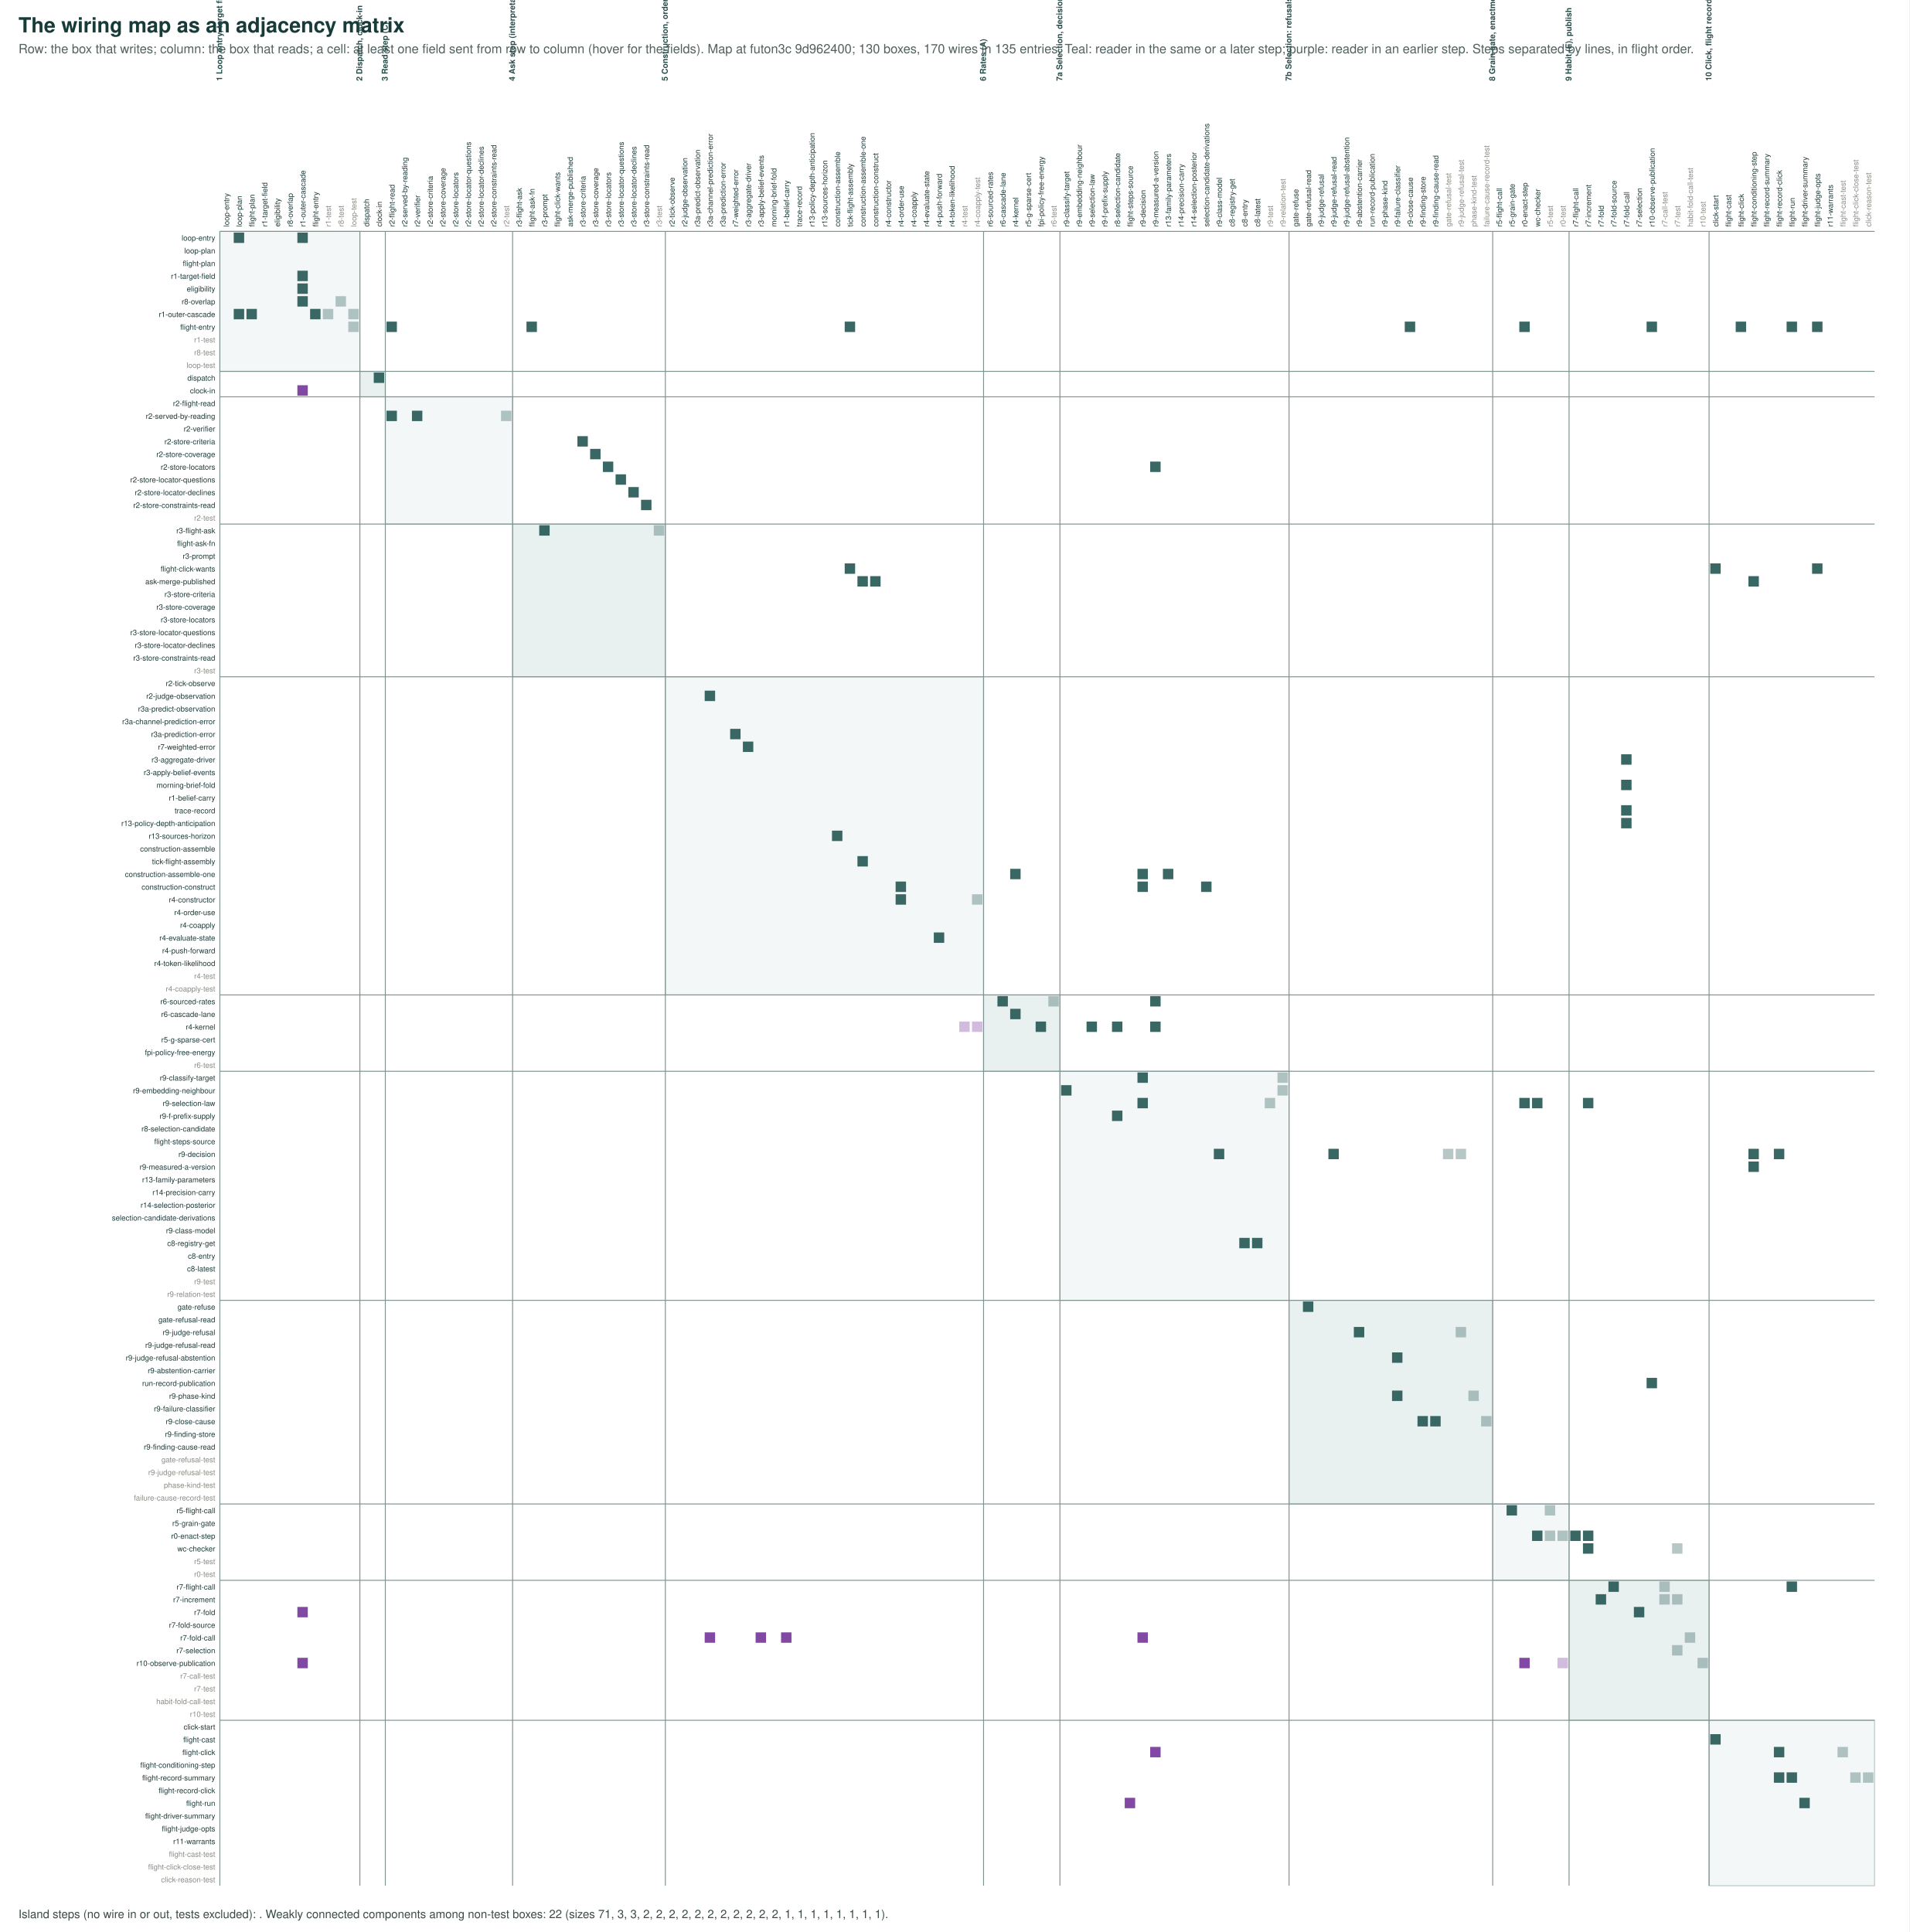
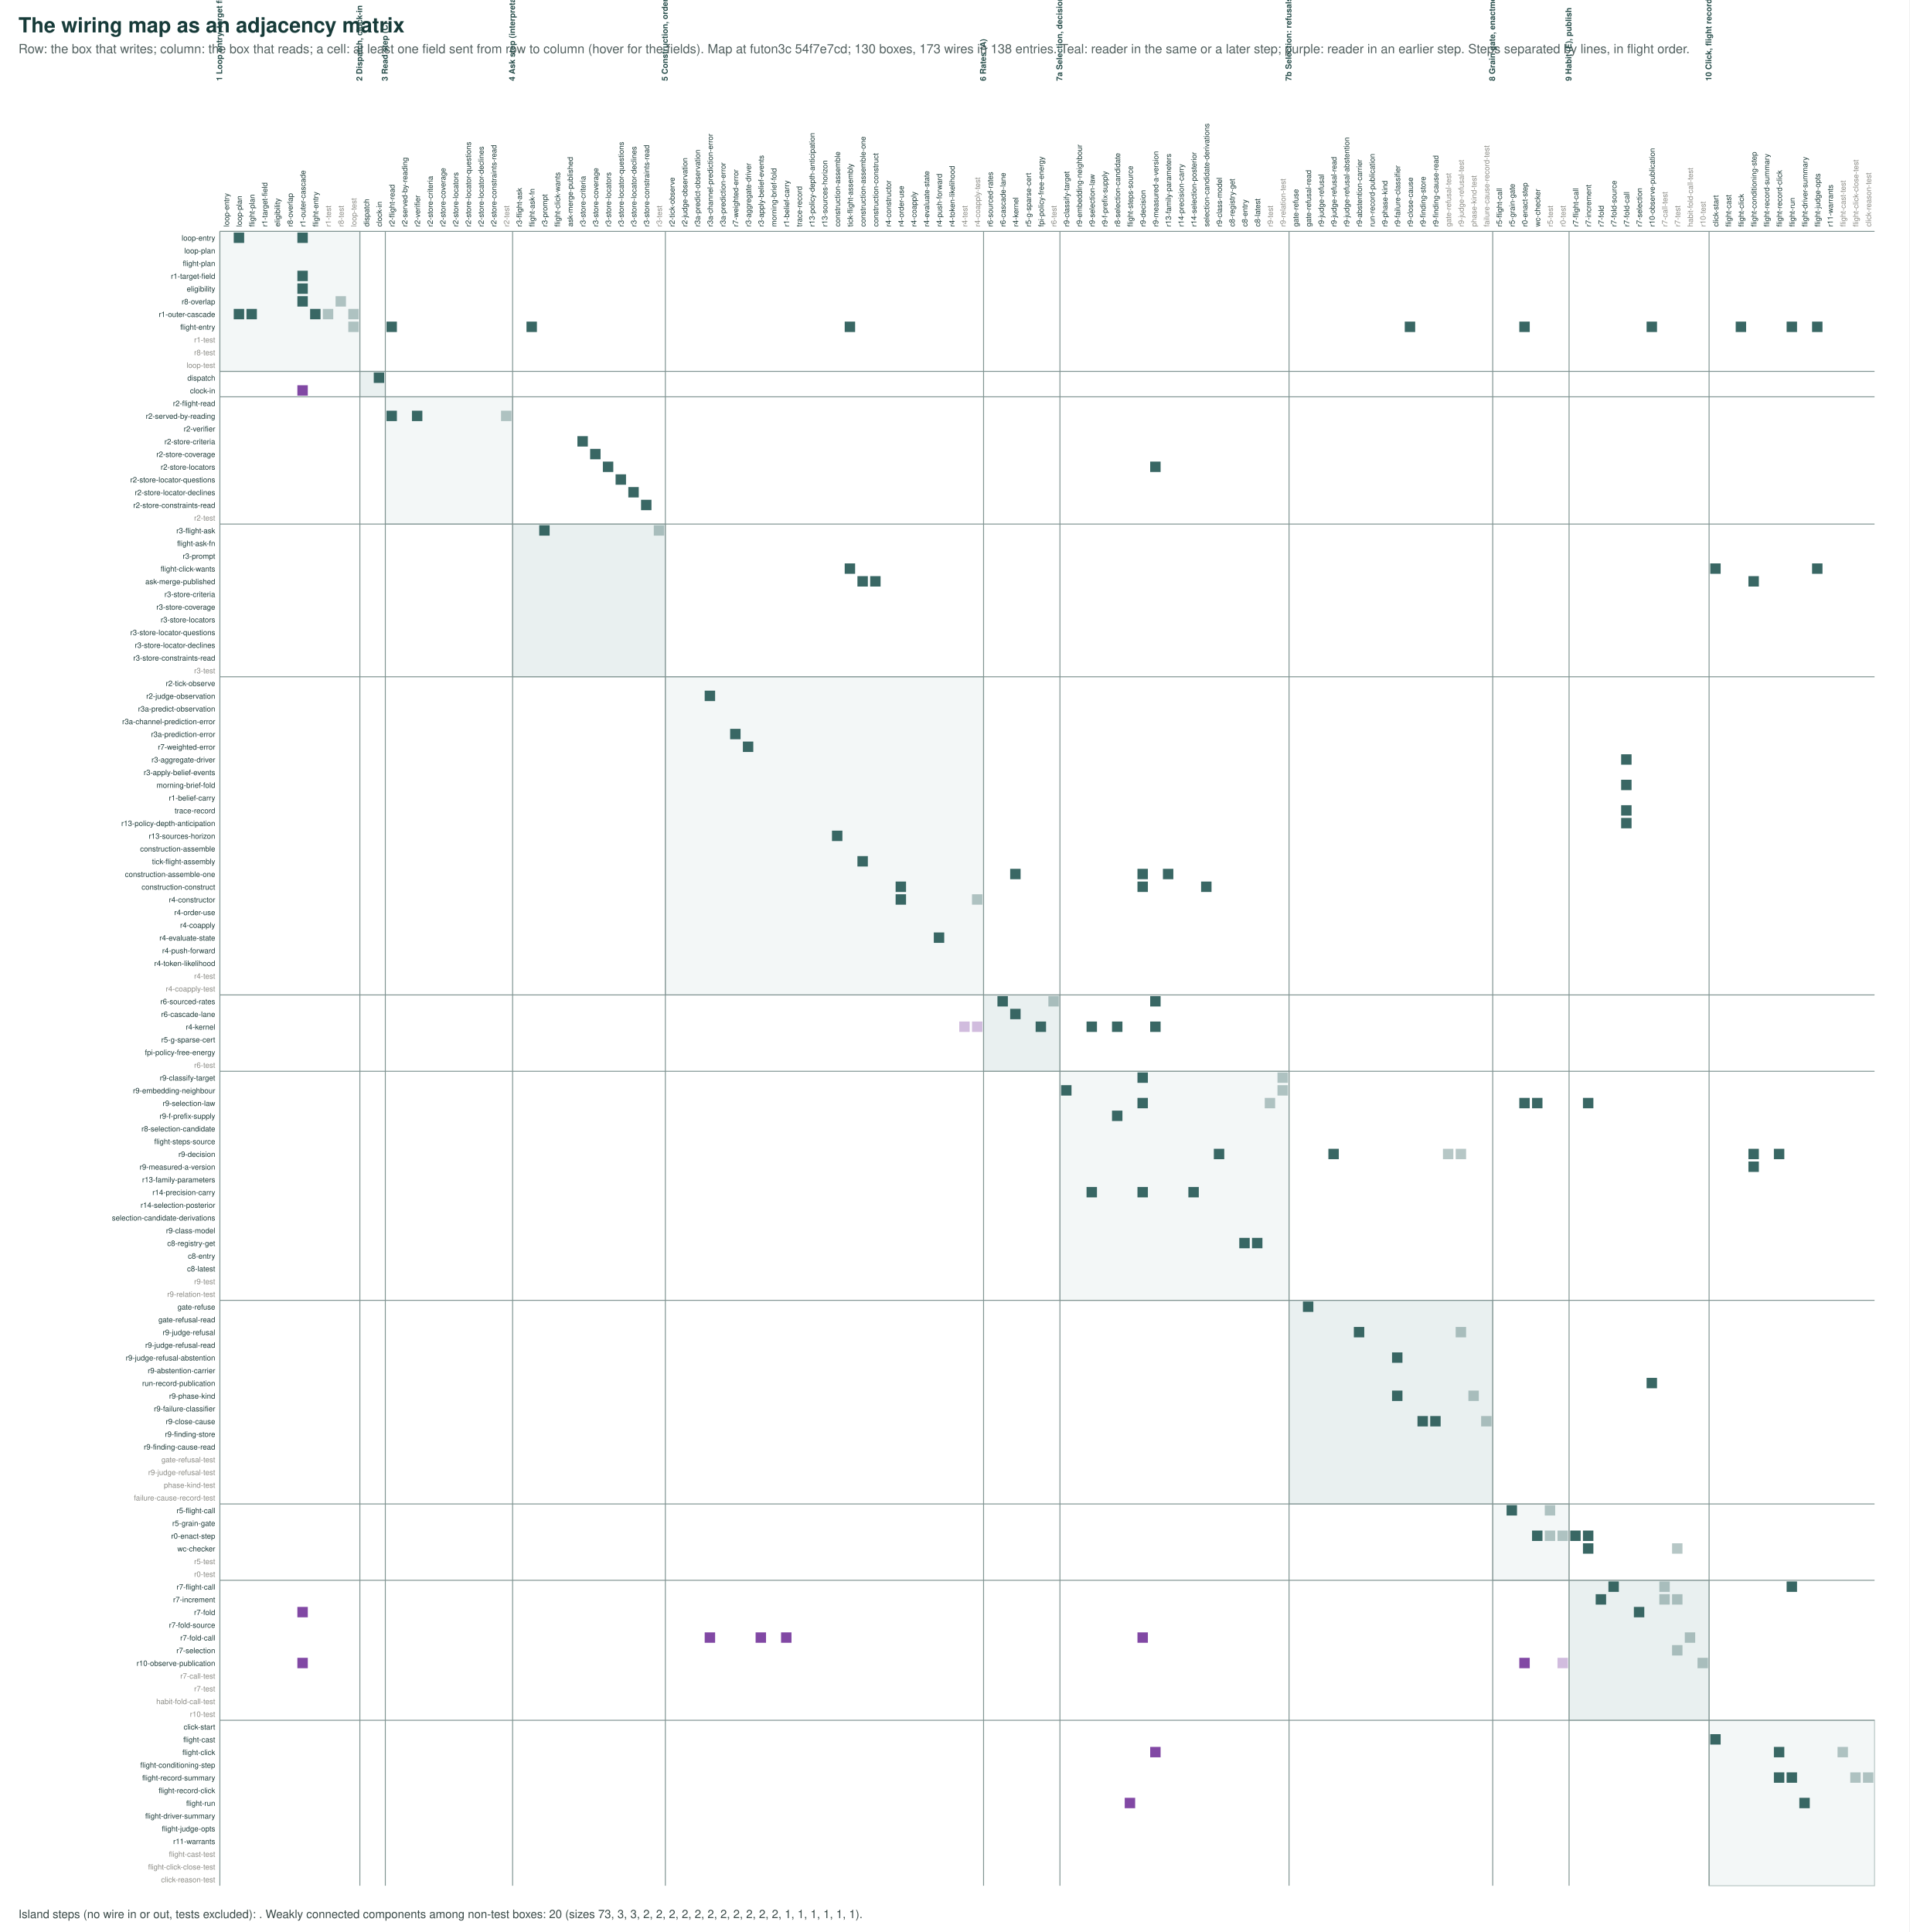
<svg xmlns="http://www.w3.org/2000/svg" width="1650" height="1670" viewBox="0 0 1650 1670" font-family="ui-sans-serif, system-ui, Helvetica, Arial, sans-serif">
  <rect width="1650" height="1670" fill="white" />
  <text x="16" y="28" font-size="18" font-weight="700" fill="#173b39">The wiring map as an adjacency matrix</text>
-   <text x="16" y="46" font-size="11" fill="#52605f">Row: the box that writes; column: the box that reads; a cell: at least one field sent from row to column (hover for the fields). Map at futon3c 9d962400; 130 boxes, 170 wires in 135 entries. Teal: reader in the same or a later step; purple: reader in an earlier step. Steps separated by lines, in flight order.</text>
+   <text x="16" y="46" font-size="11" fill="#52605f">Row: the box that writes; column: the box that reads; a cell: at least one field sent from row to column (hover for the fields). Map at futon3c 54f7e7cd; 130 boxes, 173 wires in 138 entries. Teal: reader in the same or a later step; purple: reader in an earlier step. Steps separated by lines, in flight order.</text>
  <text x="186" y="208" font-size="6.5" text-anchor="end" fill="#1d3a38">loop-entry</text>
  <text x="198" y="196" font-size="6.5" fill="#1d3a38" transform="rotate(-90 198 196)">loop-entry</text>
  <text x="186" y="219" font-size="6.5" text-anchor="end" fill="#1d3a38">loop-plan</text>
  <text x="209" y="196" font-size="6.5" fill="#1d3a38" transform="rotate(-90 209 196)">loop-plan</text>
  <text x="186" y="230" font-size="6.5" text-anchor="end" fill="#1d3a38">flight-plan</text>
  <text x="220" y="196" font-size="6.5" fill="#1d3a38" transform="rotate(-90 220 196)">flight-plan</text>
  <text x="186" y="241" font-size="6.5" text-anchor="end" fill="#1d3a38">r1-target-field</text>
  <text x="231" y="196" font-size="6.5" fill="#1d3a38" transform="rotate(-90 231 196)">r1-target-field</text>
  <text x="186" y="252" font-size="6.5" text-anchor="end" fill="#1d3a38">eligibility</text>
  <text x="242" y="196" font-size="6.5" fill="#1d3a38" transform="rotate(-90 242 196)">eligibility</text>
  <text x="186" y="263" font-size="6.5" text-anchor="end" fill="#1d3a38">r8-overlap</text>
  <text x="253" y="196" font-size="6.5" fill="#1d3a38" transform="rotate(-90 253 196)">r8-overlap</text>
  <text x="186" y="274" font-size="6.5" text-anchor="end" fill="#1d3a38">r1-outer-cascade</text>
  <text x="264" y="196" font-size="6.5" fill="#1d3a38" transform="rotate(-90 264 196)">r1-outer-cascade</text>
  <text x="186" y="285" font-size="6.5" text-anchor="end" fill="#1d3a38">flight-entry</text>
  <text x="275" y="196" font-size="6.5" fill="#1d3a38" transform="rotate(-90 275 196)">flight-entry</text>
  <text x="186" y="296" font-size="6.5" text-anchor="end" fill="#8a8a84">r1-test</text>
  <text x="286" y="196" font-size="6.5" fill="#8a8a84" transform="rotate(-90 286 196)">r1-test</text>
  <text x="186" y="307" font-size="6.5" text-anchor="end" fill="#8a8a84">r8-test</text>
  <text x="297" y="196" font-size="6.5" fill="#8a8a84" transform="rotate(-90 297 196)">r8-test</text>
  <text x="186" y="318" font-size="6.5" text-anchor="end" fill="#8a8a84">loop-test</text>
  <text x="308" y="196" font-size="6.5" fill="#8a8a84" transform="rotate(-90 308 196)">loop-test</text>
  <text x="186" y="329" font-size="6.5" text-anchor="end" fill="#1d3a38">dispatch</text>
  <text x="319" y="196" font-size="6.5" fill="#1d3a38" transform="rotate(-90 319 196)">dispatch</text>
  <text x="186" y="340" font-size="6.5" text-anchor="end" fill="#1d3a38">clock-in</text>
  <text x="330" y="196" font-size="6.5" fill="#1d3a38" transform="rotate(-90 330 196)">clock-in</text>
  <text x="186" y="351" font-size="6.5" text-anchor="end" fill="#1d3a38">r2-flight-read</text>
  <text x="341" y="196" font-size="6.5" fill="#1d3a38" transform="rotate(-90 341 196)">r2-flight-read</text>
  <text x="186" y="362" font-size="6.5" text-anchor="end" fill="#1d3a38">r2-served-by-reading</text>
  <text x="352" y="196" font-size="6.5" fill="#1d3a38" transform="rotate(-90 352 196)">r2-served-by-reading</text>
  <text x="186" y="373" font-size="6.5" text-anchor="end" fill="#1d3a38">r2-verifier</text>
  <text x="363" y="196" font-size="6.5" fill="#1d3a38" transform="rotate(-90 363 196)">r2-verifier</text>
  <text x="186" y="384" font-size="6.5" text-anchor="end" fill="#1d3a38">r2-store-criteria</text>
  <text x="374" y="196" font-size="6.5" fill="#1d3a38" transform="rotate(-90 374 196)">r2-store-criteria</text>
  <text x="186" y="395" font-size="6.5" text-anchor="end" fill="#1d3a38">r2-store-coverage</text>
  <text x="385" y="196" font-size="6.5" fill="#1d3a38" transform="rotate(-90 385 196)">r2-store-coverage</text>
  <text x="186" y="406" font-size="6.5" text-anchor="end" fill="#1d3a38">r2-store-locators</text>
  <text x="396" y="196" font-size="6.5" fill="#1d3a38" transform="rotate(-90 396 196)">r2-store-locators</text>
  <text x="186" y="417" font-size="6.5" text-anchor="end" fill="#1d3a38">r2-store-locator-questions</text>
  <text x="407" y="196" font-size="6.5" fill="#1d3a38" transform="rotate(-90 407 196)">r2-store-locator-questions</text>
  <text x="186" y="428" font-size="6.5" text-anchor="end" fill="#1d3a38">r2-store-locator-declines</text>
  <text x="418" y="196" font-size="6.5" fill="#1d3a38" transform="rotate(-90 418 196)">r2-store-locator-declines</text>
  <text x="186" y="439" font-size="6.5" text-anchor="end" fill="#1d3a38">r2-store-constraints-read</text>
  <text x="429" y="196" font-size="6.5" fill="#1d3a38" transform="rotate(-90 429 196)">r2-store-constraints-read</text>
  <text x="186" y="450" font-size="6.5" text-anchor="end" fill="#8a8a84">r2-test</text>
  <text x="440" y="196" font-size="6.5" fill="#8a8a84" transform="rotate(-90 440 196)">r2-test</text>
  <text x="186" y="461" font-size="6.5" text-anchor="end" fill="#1d3a38">r3-flight-ask</text>
  <text x="451" y="196" font-size="6.5" fill="#1d3a38" transform="rotate(-90 451 196)">r3-flight-ask</text>
  <text x="186" y="472" font-size="6.5" text-anchor="end" fill="#1d3a38">flight-ask-fn</text>
  <text x="462" y="196" font-size="6.5" fill="#1d3a38" transform="rotate(-90 462 196)">flight-ask-fn</text>
  <text x="186" y="483" font-size="6.5" text-anchor="end" fill="#1d3a38">r3-prompt</text>
  <text x="473" y="196" font-size="6.5" fill="#1d3a38" transform="rotate(-90 473 196)">r3-prompt</text>
  <text x="186" y="494" font-size="6.5" text-anchor="end" fill="#1d3a38">flight-click-wants</text>
  <text x="484" y="196" font-size="6.5" fill="#1d3a38" transform="rotate(-90 484 196)">flight-click-wants</text>
  <text x="186" y="505" font-size="6.5" text-anchor="end" fill="#1d3a38">ask-merge-published</text>
  <text x="495" y="196" font-size="6.5" fill="#1d3a38" transform="rotate(-90 495 196)">ask-merge-published</text>
  <text x="186" y="516" font-size="6.5" text-anchor="end" fill="#1d3a38">r3-store-criteria</text>
  <text x="506" y="196" font-size="6.5" fill="#1d3a38" transform="rotate(-90 506 196)">r3-store-criteria</text>
  <text x="186" y="527" font-size="6.5" text-anchor="end" fill="#1d3a38">r3-store-coverage</text>
  <text x="517" y="196" font-size="6.5" fill="#1d3a38" transform="rotate(-90 517 196)">r3-store-coverage</text>
  <text x="186" y="538" font-size="6.5" text-anchor="end" fill="#1d3a38">r3-store-locators</text>
  <text x="528" y="196" font-size="6.5" fill="#1d3a38" transform="rotate(-90 528 196)">r3-store-locators</text>
  <text x="186" y="549" font-size="6.5" text-anchor="end" fill="#1d3a38">r3-store-locator-questions</text>
  <text x="539" y="196" font-size="6.5" fill="#1d3a38" transform="rotate(-90 539 196)">r3-store-locator-questions</text>
  <text x="186" y="560" font-size="6.5" text-anchor="end" fill="#1d3a38">r3-store-locator-declines</text>
  <text x="550" y="196" font-size="6.5" fill="#1d3a38" transform="rotate(-90 550 196)">r3-store-locator-declines</text>
  <text x="186" y="571" font-size="6.5" text-anchor="end" fill="#1d3a38">r3-store-constraints-read</text>
  <text x="561" y="196" font-size="6.5" fill="#1d3a38" transform="rotate(-90 561 196)">r3-store-constraints-read</text>
  <text x="186" y="582" font-size="6.5" text-anchor="end" fill="#8a8a84">r3-test</text>
  <text x="572" y="196" font-size="6.5" fill="#8a8a84" transform="rotate(-90 572 196)">r3-test</text>
  <text x="186" y="593" font-size="6.5" text-anchor="end" fill="#1d3a38">r2-tick-observe</text>
  <text x="583" y="196" font-size="6.5" fill="#1d3a38" transform="rotate(-90 583 196)">r2-tick-observe</text>
  <text x="186" y="604" font-size="6.5" text-anchor="end" fill="#1d3a38">r2-judge-observation</text>
  <text x="594" y="196" font-size="6.5" fill="#1d3a38" transform="rotate(-90 594 196)">r2-judge-observation</text>
  <text x="186" y="615" font-size="6.5" text-anchor="end" fill="#1d3a38">r3a-predict-observation</text>
  <text x="605" y="196" font-size="6.5" fill="#1d3a38" transform="rotate(-90 605 196)">r3a-predict-observation</text>
  <text x="186" y="626" font-size="6.5" text-anchor="end" fill="#1d3a38">r3a-channel-prediction-error</text>
  <text x="616" y="196" font-size="6.5" fill="#1d3a38" transform="rotate(-90 616 196)">r3a-channel-prediction-error</text>
  <text x="186" y="637" font-size="6.5" text-anchor="end" fill="#1d3a38">r3a-prediction-error</text>
  <text x="627" y="196" font-size="6.5" fill="#1d3a38" transform="rotate(-90 627 196)">r3a-prediction-error</text>
  <text x="186" y="648" font-size="6.5" text-anchor="end" fill="#1d3a38">r7-weighted-error</text>
  <text x="638" y="196" font-size="6.5" fill="#1d3a38" transform="rotate(-90 638 196)">r7-weighted-error</text>
  <text x="186" y="659" font-size="6.5" text-anchor="end" fill="#1d3a38">r3-aggregate-driver</text>
  <text x="649" y="196" font-size="6.5" fill="#1d3a38" transform="rotate(-90 649 196)">r3-aggregate-driver</text>
  <text x="186" y="670" font-size="6.5" text-anchor="end" fill="#1d3a38">r3-apply-belief-events</text>
  <text x="660" y="196" font-size="6.5" fill="#1d3a38" transform="rotate(-90 660 196)">r3-apply-belief-events</text>
  <text x="186" y="681" font-size="6.5" text-anchor="end" fill="#1d3a38">morning-brief-fold</text>
  <text x="671" y="196" font-size="6.5" fill="#1d3a38" transform="rotate(-90 671 196)">morning-brief-fold</text>
  <text x="186" y="692" font-size="6.5" text-anchor="end" fill="#1d3a38">r1-belief-carry</text>
  <text x="682" y="196" font-size="6.5" fill="#1d3a38" transform="rotate(-90 682 196)">r1-belief-carry</text>
  <text x="186" y="703" font-size="6.5" text-anchor="end" fill="#1d3a38">trace-record</text>
  <text x="693" y="196" font-size="6.5" fill="#1d3a38" transform="rotate(-90 693 196)">trace-record</text>
  <text x="186" y="714" font-size="6.5" text-anchor="end" fill="#1d3a38">r13-policy-depth-anticipation</text>
  <text x="704" y="196" font-size="6.5" fill="#1d3a38" transform="rotate(-90 704 196)">r13-policy-depth-anticipation</text>
  <text x="186" y="725" font-size="6.5" text-anchor="end" fill="#1d3a38">r13-sources-horizon</text>
  <text x="715" y="196" font-size="6.5" fill="#1d3a38" transform="rotate(-90 715 196)">r13-sources-horizon</text>
  <text x="186" y="736" font-size="6.5" text-anchor="end" fill="#1d3a38">construction-assemble</text>
  <text x="726" y="196" font-size="6.5" fill="#1d3a38" transform="rotate(-90 726 196)">construction-assemble</text>
  <text x="186" y="747" font-size="6.5" text-anchor="end" fill="#1d3a38">tick-flight-assembly</text>
  <text x="737" y="196" font-size="6.5" fill="#1d3a38" transform="rotate(-90 737 196)">tick-flight-assembly</text>
  <text x="186" y="758" font-size="6.5" text-anchor="end" fill="#1d3a38">construction-assemble-one</text>
  <text x="748" y="196" font-size="6.5" fill="#1d3a38" transform="rotate(-90 748 196)">construction-assemble-one</text>
  <text x="186" y="769" font-size="6.5" text-anchor="end" fill="#1d3a38">construction-construct</text>
  <text x="759" y="196" font-size="6.5" fill="#1d3a38" transform="rotate(-90 759 196)">construction-construct</text>
  <text x="186" y="780" font-size="6.5" text-anchor="end" fill="#1d3a38">r4-constructor</text>
  <text x="770" y="196" font-size="6.5" fill="#1d3a38" transform="rotate(-90 770 196)">r4-constructor</text>
  <text x="186" y="791" font-size="6.5" text-anchor="end" fill="#1d3a38">r4-order-use</text>
  <text x="781" y="196" font-size="6.5" fill="#1d3a38" transform="rotate(-90 781 196)">r4-order-use</text>
  <text x="186" y="802" font-size="6.5" text-anchor="end" fill="#1d3a38">r4-coapply</text>
  <text x="792" y="196" font-size="6.5" fill="#1d3a38" transform="rotate(-90 792 196)">r4-coapply</text>
  <text x="186" y="813" font-size="6.5" text-anchor="end" fill="#1d3a38">r4-evaluate-state</text>
  <text x="803" y="196" font-size="6.5" fill="#1d3a38" transform="rotate(-90 803 196)">r4-evaluate-state</text>
  <text x="186" y="824" font-size="6.5" text-anchor="end" fill="#1d3a38">r4-push-forward</text>
  <text x="814" y="196" font-size="6.5" fill="#1d3a38" transform="rotate(-90 814 196)">r4-push-forward</text>
  <text x="186" y="835" font-size="6.5" text-anchor="end" fill="#1d3a38">r4-token-likelihood</text>
  <text x="825" y="196" font-size="6.5" fill="#1d3a38" transform="rotate(-90 825 196)">r4-token-likelihood</text>
  <text x="186" y="846" font-size="6.5" text-anchor="end" fill="#8a8a84">r4-test</text>
  <text x="836" y="196" font-size="6.5" fill="#8a8a84" transform="rotate(-90 836 196)">r4-test</text>
  <text x="186" y="857" font-size="6.5" text-anchor="end" fill="#8a8a84">r4-coapply-test</text>
  <text x="847" y="196" font-size="6.5" fill="#8a8a84" transform="rotate(-90 847 196)">r4-coapply-test</text>
  <text x="186" y="868" font-size="6.5" text-anchor="end" fill="#1d3a38">r6-sourced-rates</text>
  <text x="858" y="196" font-size="6.5" fill="#1d3a38" transform="rotate(-90 858 196)">r6-sourced-rates</text>
  <text x="186" y="879" font-size="6.5" text-anchor="end" fill="#1d3a38">r6-cascade-lane</text>
  <text x="869" y="196" font-size="6.5" fill="#1d3a38" transform="rotate(-90 869 196)">r6-cascade-lane</text>
  <text x="186" y="890" font-size="6.5" text-anchor="end" fill="#1d3a38">r4-kernel</text>
  <text x="880" y="196" font-size="6.5" fill="#1d3a38" transform="rotate(-90 880 196)">r4-kernel</text>
  <text x="186" y="901" font-size="6.5" text-anchor="end" fill="#1d3a38">r5-g-sparse-cert</text>
  <text x="891" y="196" font-size="6.5" fill="#1d3a38" transform="rotate(-90 891 196)">r5-g-sparse-cert</text>
  <text x="186" y="912" font-size="6.5" text-anchor="end" fill="#1d3a38">fpi-policy-free-energy</text>
  <text x="902" y="196" font-size="6.5" fill="#1d3a38" transform="rotate(-90 902 196)">fpi-policy-free-energy</text>
  <text x="186" y="923" font-size="6.5" text-anchor="end" fill="#8a8a84">r6-test</text>
  <text x="913" y="196" font-size="6.5" fill="#8a8a84" transform="rotate(-90 913 196)">r6-test</text>
  <text x="186" y="934" font-size="6.5" text-anchor="end" fill="#1d3a38">r9-classify-target</text>
  <text x="924" y="196" font-size="6.5" fill="#1d3a38" transform="rotate(-90 924 196)">r9-classify-target</text>
  <text x="186" y="945" font-size="6.5" text-anchor="end" fill="#1d3a38">r9-embedding-neighbour</text>
  <text x="935" y="196" font-size="6.5" fill="#1d3a38" transform="rotate(-90 935 196)">r9-embedding-neighbour</text>
  <text x="186" y="956" font-size="6.5" text-anchor="end" fill="#1d3a38">r9-selection-law</text>
  <text x="946" y="196" font-size="6.5" fill="#1d3a38" transform="rotate(-90 946 196)">r9-selection-law</text>
  <text x="186" y="967" font-size="6.5" text-anchor="end" fill="#1d3a38">r9-f-prefix-supply</text>
  <text x="957" y="196" font-size="6.5" fill="#1d3a38" transform="rotate(-90 957 196)">r9-f-prefix-supply</text>
  <text x="186" y="978" font-size="6.5" text-anchor="end" fill="#1d3a38">r8-selection-candidate</text>
  <text x="968" y="196" font-size="6.5" fill="#1d3a38" transform="rotate(-90 968 196)">r8-selection-candidate</text>
  <text x="186" y="989" font-size="6.5" text-anchor="end" fill="#1d3a38">flight-steps-source</text>
  <text x="979" y="196" font-size="6.5" fill="#1d3a38" transform="rotate(-90 979 196)">flight-steps-source</text>
  <text x="186" y="1000" font-size="6.5" text-anchor="end" fill="#1d3a38">r9-decision</text>
  <text x="990" y="196" font-size="6.5" fill="#1d3a38" transform="rotate(-90 990 196)">r9-decision</text>
  <text x="186" y="1011" font-size="6.5" text-anchor="end" fill="#1d3a38">r9-measured-a-version</text>
  <text x="1001" y="196" font-size="6.5" fill="#1d3a38" transform="rotate(-90 1001 196)">r9-measured-a-version</text>
  <text x="186" y="1022" font-size="6.5" text-anchor="end" fill="#1d3a38">r13-family-parameters</text>
  <text x="1012" y="196" font-size="6.5" fill="#1d3a38" transform="rotate(-90 1012 196)">r13-family-parameters</text>
  <text x="186" y="1033" font-size="6.5" text-anchor="end" fill="#1d3a38">r14-precision-carry</text>
  <text x="1023" y="196" font-size="6.5" fill="#1d3a38" transform="rotate(-90 1023 196)">r14-precision-carry</text>
  <text x="186" y="1044" font-size="6.5" text-anchor="end" fill="#1d3a38">r14-selection-posterior</text>
  <text x="1034" y="196" font-size="6.5" fill="#1d3a38" transform="rotate(-90 1034 196)">r14-selection-posterior</text>
  <text x="186" y="1055" font-size="6.5" text-anchor="end" fill="#1d3a38">selection-candidate-derivations</text>
  <text x="1045" y="196" font-size="6.5" fill="#1d3a38" transform="rotate(-90 1045 196)">selection-candidate-derivations</text>
  <text x="186" y="1066" font-size="6.5" text-anchor="end" fill="#1d3a38">r9-class-model</text>
  <text x="1056" y="196" font-size="6.5" fill="#1d3a38" transform="rotate(-90 1056 196)">r9-class-model</text>
  <text x="186" y="1077" font-size="6.5" text-anchor="end" fill="#1d3a38">c8-registry-get</text>
  <text x="1067" y="196" font-size="6.5" fill="#1d3a38" transform="rotate(-90 1067 196)">c8-registry-get</text>
  <text x="186" y="1088" font-size="6.5" text-anchor="end" fill="#1d3a38">c8-entry</text>
  <text x="1078" y="196" font-size="6.5" fill="#1d3a38" transform="rotate(-90 1078 196)">c8-entry</text>
  <text x="186" y="1099" font-size="6.5" text-anchor="end" fill="#1d3a38">c8-latest</text>
  <text x="1089" y="196" font-size="6.5" fill="#1d3a38" transform="rotate(-90 1089 196)">c8-latest</text>
  <text x="186" y="1110" font-size="6.5" text-anchor="end" fill="#8a8a84">r9-test</text>
  <text x="1100" y="196" font-size="6.5" fill="#8a8a84" transform="rotate(-90 1100 196)">r9-test</text>
  <text x="186" y="1121" font-size="6.5" text-anchor="end" fill="#8a8a84">r9-relation-test</text>
  <text x="1111" y="196" font-size="6.5" fill="#8a8a84" transform="rotate(-90 1111 196)">r9-relation-test</text>
  <text x="186" y="1132" font-size="6.5" text-anchor="end" fill="#1d3a38">gate-refuse</text>
  <text x="1122" y="196" font-size="6.5" fill="#1d3a38" transform="rotate(-90 1122 196)">gate-refuse</text>
  <text x="186" y="1143" font-size="6.5" text-anchor="end" fill="#1d3a38">gate-refusal-read</text>
  <text x="1133" y="196" font-size="6.5" fill="#1d3a38" transform="rotate(-90 1133 196)">gate-refusal-read</text>
  <text x="186" y="1154" font-size="6.5" text-anchor="end" fill="#1d3a38">r9-judge-refusal</text>
  <text x="1144" y="196" font-size="6.5" fill="#1d3a38" transform="rotate(-90 1144 196)">r9-judge-refusal</text>
  <text x="186" y="1165" font-size="6.5" text-anchor="end" fill="#1d3a38">r9-judge-refusal-read</text>
  <text x="1155" y="196" font-size="6.5" fill="#1d3a38" transform="rotate(-90 1155 196)">r9-judge-refusal-read</text>
  <text x="186" y="1176" font-size="6.5" text-anchor="end" fill="#1d3a38">r9-judge-refusal-abstention</text>
  <text x="1166" y="196" font-size="6.5" fill="#1d3a38" transform="rotate(-90 1166 196)">r9-judge-refusal-abstention</text>
  <text x="186" y="1187" font-size="6.5" text-anchor="end" fill="#1d3a38">r9-abstention-carrier</text>
  <text x="1177" y="196" font-size="6.5" fill="#1d3a38" transform="rotate(-90 1177 196)">r9-abstention-carrier</text>
  <text x="186" y="1198" font-size="6.5" text-anchor="end" fill="#1d3a38">run-record-publication</text>
  <text x="1188" y="196" font-size="6.5" fill="#1d3a38" transform="rotate(-90 1188 196)">run-record-publication</text>
  <text x="186" y="1209" font-size="6.5" text-anchor="end" fill="#1d3a38">r9-phase-kind</text>
  <text x="1199" y="196" font-size="6.5" fill="#1d3a38" transform="rotate(-90 1199 196)">r9-phase-kind</text>
  <text x="186" y="1220" font-size="6.5" text-anchor="end" fill="#1d3a38">r9-failure-classifier</text>
  <text x="1210" y="196" font-size="6.5" fill="#1d3a38" transform="rotate(-90 1210 196)">r9-failure-classifier</text>
  <text x="186" y="1231" font-size="6.5" text-anchor="end" fill="#1d3a38">r9-close-cause</text>
  <text x="1221" y="196" font-size="6.5" fill="#1d3a38" transform="rotate(-90 1221 196)">r9-close-cause</text>
  <text x="186" y="1242" font-size="6.5" text-anchor="end" fill="#1d3a38">r9-finding-store</text>
  <text x="1232" y="196" font-size="6.5" fill="#1d3a38" transform="rotate(-90 1232 196)">r9-finding-store</text>
  <text x="186" y="1253" font-size="6.5" text-anchor="end" fill="#1d3a38">r9-finding-cause-read</text>
  <text x="1243" y="196" font-size="6.5" fill="#1d3a38" transform="rotate(-90 1243 196)">r9-finding-cause-read</text>
  <text x="186" y="1264" font-size="6.5" text-anchor="end" fill="#8a8a84">gate-refusal-test</text>
  <text x="1254" y="196" font-size="6.5" fill="#8a8a84" transform="rotate(-90 1254 196)">gate-refusal-test</text>
  <text x="186" y="1275" font-size="6.5" text-anchor="end" fill="#8a8a84">r9-judge-refusal-test</text>
  <text x="1265" y="196" font-size="6.5" fill="#8a8a84" transform="rotate(-90 1265 196)">r9-judge-refusal-test</text>
  <text x="186" y="1286" font-size="6.5" text-anchor="end" fill="#8a8a84">phase-kind-test</text>
  <text x="1276" y="196" font-size="6.5" fill="#8a8a84" transform="rotate(-90 1276 196)">phase-kind-test</text>
  <text x="186" y="1297" font-size="6.5" text-anchor="end" fill="#8a8a84">failure-cause-record-test</text>
  <text x="1287" y="196" font-size="6.5" fill="#8a8a84" transform="rotate(-90 1287 196)">failure-cause-record-test</text>
  <text x="186" y="1308" font-size="6.5" text-anchor="end" fill="#1d3a38">r5-flight-call</text>
  <text x="1298" y="196" font-size="6.5" fill="#1d3a38" transform="rotate(-90 1298 196)">r5-flight-call</text>
  <text x="186" y="1319" font-size="6.5" text-anchor="end" fill="#1d3a38">r5-grain-gate</text>
  <text x="1309" y="196" font-size="6.5" fill="#1d3a38" transform="rotate(-90 1309 196)">r5-grain-gate</text>
  <text x="186" y="1330" font-size="6.5" text-anchor="end" fill="#1d3a38">r0-enact-step</text>
  <text x="1320" y="196" font-size="6.5" fill="#1d3a38" transform="rotate(-90 1320 196)">r0-enact-step</text>
  <text x="186" y="1341" font-size="6.5" text-anchor="end" fill="#1d3a38">wc-checker</text>
  <text x="1331" y="196" font-size="6.5" fill="#1d3a38" transform="rotate(-90 1331 196)">wc-checker</text>
  <text x="186" y="1352" font-size="6.5" text-anchor="end" fill="#8a8a84">r5-test</text>
  <text x="1342" y="196" font-size="6.5" fill="#8a8a84" transform="rotate(-90 1342 196)">r5-test</text>
  <text x="186" y="1363" font-size="6.5" text-anchor="end" fill="#8a8a84">r0-test</text>
  <text x="1353" y="196" font-size="6.5" fill="#8a8a84" transform="rotate(-90 1353 196)">r0-test</text>
  <text x="186" y="1374" font-size="6.5" text-anchor="end" fill="#1d3a38">r7-flight-call</text>
  <text x="1364" y="196" font-size="6.5" fill="#1d3a38" transform="rotate(-90 1364 196)">r7-flight-call</text>
  <text x="186" y="1385" font-size="6.5" text-anchor="end" fill="#1d3a38">r7-increment</text>
  <text x="1375" y="196" font-size="6.5" fill="#1d3a38" transform="rotate(-90 1375 196)">r7-increment</text>
  <text x="186" y="1396" font-size="6.5" text-anchor="end" fill="#1d3a38">r7-fold</text>
  <text x="1386" y="196" font-size="6.5" fill="#1d3a38" transform="rotate(-90 1386 196)">r7-fold</text>
  <text x="186" y="1407" font-size="6.5" text-anchor="end" fill="#1d3a38">r7-fold-source</text>
  <text x="1397" y="196" font-size="6.5" fill="#1d3a38" transform="rotate(-90 1397 196)">r7-fold-source</text>
  <text x="186" y="1418" font-size="6.5" text-anchor="end" fill="#1d3a38">r7-fold-call</text>
  <text x="1408" y="196" font-size="6.5" fill="#1d3a38" transform="rotate(-90 1408 196)">r7-fold-call</text>
  <text x="186" y="1429" font-size="6.5" text-anchor="end" fill="#1d3a38">r7-selection</text>
  <text x="1419" y="196" font-size="6.5" fill="#1d3a38" transform="rotate(-90 1419 196)">r7-selection</text>
  <text x="186" y="1440" font-size="6.5" text-anchor="end" fill="#1d3a38">r10-observe-publication</text>
  <text x="1430" y="196" font-size="6.5" fill="#1d3a38" transform="rotate(-90 1430 196)">r10-observe-publication</text>
  <text x="186" y="1451" font-size="6.5" text-anchor="end" fill="#8a8a84">r7-call-test</text>
  <text x="1441" y="196" font-size="6.5" fill="#8a8a84" transform="rotate(-90 1441 196)">r7-call-test</text>
  <text x="186" y="1462" font-size="6.5" text-anchor="end" fill="#8a8a84">r7-test</text>
  <text x="1452" y="196" font-size="6.5" fill="#8a8a84" transform="rotate(-90 1452 196)">r7-test</text>
  <text x="186" y="1473" font-size="6.5" text-anchor="end" fill="#8a8a84">habit-fold-call-test</text>
  <text x="1463" y="196" font-size="6.5" fill="#8a8a84" transform="rotate(-90 1463 196)">habit-fold-call-test</text>
  <text x="186" y="1484" font-size="6.5" text-anchor="end" fill="#8a8a84">r10-test</text>
  <text x="1474" y="196" font-size="6.5" fill="#8a8a84" transform="rotate(-90 1474 196)">r10-test</text>
  <text x="186" y="1495" font-size="6.5" text-anchor="end" fill="#1d3a38">click-start</text>
  <text x="1485" y="196" font-size="6.5" fill="#1d3a38" transform="rotate(-90 1485 196)">click-start</text>
  <text x="186" y="1506" font-size="6.5" text-anchor="end" fill="#1d3a38">flight-cast</text>
  <text x="1496" y="196" font-size="6.5" fill="#1d3a38" transform="rotate(-90 1496 196)">flight-cast</text>
  <text x="186" y="1517" font-size="6.5" text-anchor="end" fill="#1d3a38">flight-click</text>
  <text x="1507" y="196" font-size="6.5" fill="#1d3a38" transform="rotate(-90 1507 196)">flight-click</text>
  <text x="186" y="1528" font-size="6.5" text-anchor="end" fill="#1d3a38">flight-conditioning-step</text>
  <text x="1518" y="196" font-size="6.5" fill="#1d3a38" transform="rotate(-90 1518 196)">flight-conditioning-step</text>
  <text x="186" y="1539" font-size="6.5" text-anchor="end" fill="#1d3a38">flight-record-summary</text>
  <text x="1529" y="196" font-size="6.5" fill="#1d3a38" transform="rotate(-90 1529 196)">flight-record-summary</text>
  <text x="186" y="1550" font-size="6.5" text-anchor="end" fill="#1d3a38">flight-record-click</text>
  <text x="1540" y="196" font-size="6.5" fill="#1d3a38" transform="rotate(-90 1540 196)">flight-record-click</text>
  <text x="186" y="1561" font-size="6.5" text-anchor="end" fill="#1d3a38">flight-run</text>
  <text x="1551" y="196" font-size="6.5" fill="#1d3a38" transform="rotate(-90 1551 196)">flight-run</text>
  <text x="186" y="1572" font-size="6.5" text-anchor="end" fill="#1d3a38">flight-driver-summary</text>
  <text x="1562" y="196" font-size="6.5" fill="#1d3a38" transform="rotate(-90 1562 196)">flight-driver-summary</text>
  <text x="186" y="1583" font-size="6.5" text-anchor="end" fill="#1d3a38">flight-judge-opts</text>
  <text x="1573" y="196" font-size="6.5" fill="#1d3a38" transform="rotate(-90 1573 196)">flight-judge-opts</text>
  <text x="186" y="1594" font-size="6.5" text-anchor="end" fill="#1d3a38">r11-warrants</text>
  <text x="1584" y="196" font-size="6.5" fill="#1d3a38" transform="rotate(-90 1584 196)">r11-warrants</text>
  <text x="186" y="1605" font-size="6.5" text-anchor="end" fill="#8a8a84">flight-cast-test</text>
  <text x="1595" y="196" font-size="6.5" fill="#8a8a84" transform="rotate(-90 1595 196)">flight-cast-test</text>
  <text x="186" y="1616" font-size="6.5" text-anchor="end" fill="#8a8a84">flight-click-close-test</text>
  <text x="1606" y="196" font-size="6.5" fill="#8a8a84" transform="rotate(-90 1606 196)">flight-click-close-test</text>
  <text x="186" y="1627" font-size="6.5" text-anchor="end" fill="#8a8a84">click-reason-test</text>
  <text x="1617" y="196" font-size="6.5" fill="#8a8a84" transform="rotate(-90 1617 196)">click-reason-test</text>
  <rect x="190" y="200" width="121" height="121" fill="#f3f7f7" stroke="#b9c6c4" stroke-width="0.8" />
  <line x1="190" y1="200" x2="190" y2="1630" stroke="#7f9391" stroke-width="0.8" />
  <line x1="190" y1="200" x2="1620" y2="200" stroke="#7f9391" stroke-width="0.8" />
  <text x="192" y="70" font-size="7" font-weight="700" fill="#274d4a" transform="rotate(-90 192 70)">1 Loop entry, target field</text>
  <rect x="311" y="321" width="22" height="22" fill="#e9f0f0" stroke="#b9c6c4" stroke-width="0.8" />
  <line x1="311" y1="200" x2="311" y2="1630" stroke="#7f9391" stroke-width="0.8" />
  <line x1="190" y1="321" x2="1620" y2="321" stroke="#7f9391" stroke-width="0.8" />
  <text x="313" y="70" font-size="7" font-weight="700" fill="#274d4a" transform="rotate(-90 313 70)">2 Dispatch, clock-in</text>
  <rect x="333" y="343" width="110" height="110" fill="#f3f7f7" stroke="#b9c6c4" stroke-width="0.8" />
  <line x1="333" y1="200" x2="333" y2="1630" stroke="#7f9391" stroke-width="0.8" />
  <line x1="190" y1="343" x2="1620" y2="343" stroke="#7f9391" stroke-width="0.8" />
  <text x="335" y="70" font-size="7" font-weight="700" fill="#274d4a" transform="rotate(-90 335 70)">3 Read step (C)</text>
  <rect x="443" y="453" width="132" height="132" fill="#e9f0f0" stroke="#b9c6c4" stroke-width="0.8" />
  <line x1="443" y1="200" x2="443" y2="1630" stroke="#7f9391" stroke-width="0.8" />
  <line x1="190" y1="453" x2="1620" y2="453" stroke="#7f9391" stroke-width="0.8" />
  <text x="445" y="70" font-size="7" font-weight="700" fill="#274d4a" transform="rotate(-90 445 70)">4 Ask step (interpretation)</text>
  <rect x="575" y="585" width="275" height="275" fill="#f3f7f7" stroke="#b9c6c4" stroke-width="0.8" />
  <line x1="575" y1="200" x2="575" y2="1630" stroke="#7f9391" stroke-width="0.8" />
  <line x1="190" y1="585" x2="1620" y2="585" stroke="#7f9391" stroke-width="0.8" />
  <text x="577" y="70" font-size="7" font-weight="700" fill="#274d4a" transform="rotate(-90 577 70)">5 Construction, order</text>
  <rect x="850" y="860" width="66" height="66" fill="#e9f0f0" stroke="#b9c6c4" stroke-width="0.8" />
  <line x1="850" y1="200" x2="850" y2="1630" stroke="#7f9391" stroke-width="0.8" />
  <line x1="190" y1="860" x2="1620" y2="860" stroke="#7f9391" stroke-width="0.8" />
  <text x="852" y="70" font-size="7" font-weight="700" fill="#274d4a" transform="rotate(-90 852 70)">6 Rates (A)</text>
  <rect x="916" y="926" width="198" height="198" fill="#f3f7f7" stroke="#b9c6c4" stroke-width="0.8" />
  <line x1="916" y1="200" x2="916" y2="1630" stroke="#7f9391" stroke-width="0.8" />
  <line x1="190" y1="926" x2="1620" y2="926" stroke="#7f9391" stroke-width="0.8" />
  <text x="918" y="70" font-size="7" font-weight="700" fill="#274d4a" transform="rotate(-90 918 70)">7a Selection, decision, regist</text>
  <rect x="1114" y="1124" width="176" height="176" fill="#e9f0f0" stroke="#b9c6c4" stroke-width="0.8" />
  <line x1="1114" y1="200" x2="1114" y2="1630" stroke="#7f9391" stroke-width="0.8" />
  <line x1="190" y1="1124" x2="1620" y2="1124" stroke="#7f9391" stroke-width="0.8" />
  <text x="1116" y="70" font-size="7" font-weight="700" fill="#274d4a" transform="rotate(-90 1116 70)">7b Selection: refusals, failur</text>
  <rect x="1290" y="1300" width="66" height="66" fill="#f3f7f7" stroke="#b9c6c4" stroke-width="0.8" />
  <line x1="1290" y1="200" x2="1290" y2="1630" stroke="#7f9391" stroke-width="0.8" />
  <line x1="190" y1="1300" x2="1620" y2="1300" stroke="#7f9391" stroke-width="0.8" />
  <text x="1292" y="70" font-size="7" font-weight="700" fill="#274d4a" transform="rotate(-90 1292 70)">8 Grain gate, enactment, W_c</text>
  <rect x="1356" y="1366" width="121" height="121" fill="#e9f0f0" stroke="#b9c6c4" stroke-width="0.8" />
  <line x1="1356" y1="200" x2="1356" y2="1630" stroke="#7f9391" stroke-width="0.8" />
  <line x1="190" y1="1366" x2="1620" y2="1366" stroke="#7f9391" stroke-width="0.8" />
  <text x="1358" y="70" font-size="7" font-weight="700" fill="#274d4a" transform="rotate(-90 1358 70)">9 Habit (E), publish</text>
  <rect x="1477" y="1487" width="143" height="143" fill="#f3f7f7" stroke="#b9c6c4" stroke-width="0.8" />
  <line x1="1477" y1="200" x2="1477" y2="1630" stroke="#7f9391" stroke-width="0.8" />
  <line x1="190" y1="1487" x2="1620" y2="1487" stroke="#7f9391" stroke-width="0.8" />
  <text x="1479" y="70" font-size="7" font-weight="700" fill="#274d4a" transform="rotate(-90 1479 70)">10 Click, flight record</text>
  <rect x="730" y="278" width="9" height="9" fill="#2f5f5c" opacity="0.95" />
  <rect x="961" y="883" width="9" height="9" fill="#2f5f5c" opacity="0.95" />
  <rect x="1533" y="993" width="9" height="9" fill="#2f5f5c" opacity="0.95" />
  <rect x="1313" y="278" width="9" height="9" fill="#2f5f5c" opacity="0.95" />
  <rect x="1566" y="278" width="9" height="9" fill="#2f5f5c" opacity="0.95" />
  <rect x="961" y="960" width="9" height="9" fill="#2f5f5c" opacity="0.95" />
  <rect x="1533" y="1510" width="9" height="9" fill="#2f5f5c" opacity="0.95" />
  <rect x="290" y="256" width="9" height="9" fill="#2f5f5c" opacity="0.35" />
  <rect x="917" y="938" width="9" height="9" fill="#2f5f5c" opacity="0.95" />
  <rect x="994" y="1510" width="9" height="9" fill="#7b3fa0" opacity="0.95" />
  <rect x="609" y="1411" width="9" height="9" fill="#7b3fa0" opacity="0.95" />
  <rect x="1412" y="1389" width="9" height="9" fill="#2f5f5c" opacity="0.95" />
  <rect x="1368" y="1334" width="9" height="9" fill="#2f5f5c" opacity="0.95" />
  <rect x="1104" y="938" width="9" height="9" fill="#2f5f5c" opacity="0.35" />
  <rect x="565" y="454" width="9" height="9" fill="#2f5f5c" opacity="0.35" />
  <rect x="983" y="949" width="9" height="9" fill="#2f5f5c" opacity="0.95" />
  <rect x="1445" y="1378" width="9" height="9" fill="#2f5f5c" opacity="0.35" />
  <rect x="1445" y="1422" width="9" height="9" fill="#2f5f5c" opacity="0.35" />
  <rect x="1302" y="1301" width="9" height="9" fill="#2f5f5c" opacity="0.95" />
  <rect x="840" y="773" width="9" height="9" fill="#2f5f5c" opacity="0.35" />
  <rect x="895" y="883" width="9" height="9" fill="#2f5f5c" opacity="0.95" />
  <rect x="1434" y="1378" width="9" height="9" fill="#2f5f5c" opacity="0.35" />
  <rect x="730" y="487" width="9" height="9" fill="#2f5f5c" opacity="0.95" />
  <rect x="774" y="773" width="9" height="9" fill="#2f5f5c" opacity="0.95" />
  <rect x="1511" y="498" width="9" height="9" fill="#2f5f5c" opacity="0.95" />
  <rect x="1203" y="1169" width="9" height="9" fill="#2f5f5c" opacity="0.95" />
  <rect x="1544" y="1532" width="9" height="9" fill="#2f5f5c" opacity="0.95" />
  <rect x="1071" y="1070" width="9" height="9" fill="#2f5f5c" opacity="0.95" />
  <rect x="774" y="762" width="9" height="9" fill="#2f5f5c" opacity="0.95" />
  <rect x="741" y="498" width="9" height="9" fill="#2f5f5c" opacity="0.95" />
  <rect x="1379" y="1378" width="9" height="9" fill="#2f5f5c" opacity="0.95" />
  <rect x="510" y="388" width="9" height="9" fill="#2f5f5c" opacity="0.95" />
  <rect x="1038" y="762" width="9" height="9" fill="#2f5f5c" opacity="0.95" />
  <rect x="1247" y="993" width="9" height="9" fill="#2f5f5c" opacity="0.35" />
  <rect x="1423" y="1191" width="9" height="9" fill="#2f5f5c" opacity="0.95" />
  <rect x="1610" y="1532" width="9" height="9" fill="#2f5f5c" opacity="0.35" />
  <rect x="334" y="278" width="9" height="9" fill="#2f5f5c" opacity="0.95" />
  <rect x="1093" y="949" width="9" height="9" fill="#2f5f5c" opacity="0.35" />
  <rect x="1434" y="1367" width="9" height="9" fill="#2f5f5c" opacity="0.35" />
  <rect x="906" y="861" width="9" height="9" fill="#2f5f5c" opacity="0.35" />
  <rect x="1214" y="278" width="9" height="9" fill="#2f5f5c" opacity="0.95" />
  <rect x="1544" y="278" width="9" height="9" fill="#2f5f5c" opacity="0.95" />
  <rect x="1478" y="487" width="9" height="9" fill="#2f5f5c" opacity="0.95" />
  <rect x="1500" y="278" width="9" height="9" fill="#2f5f5c" opacity="0.95" />
  <rect x="741" y="740" width="9" height="9" fill="#2f5f5c" opacity="0.95" />
  <rect x="829" y="883" width="9" height="9" fill="#7b3fa0" opacity="0.35" />
  <rect x="1368" y="1323" width="9" height="9" fill="#2f5f5c" opacity="0.95" />
  <rect x="1588" y="1510" width="9" height="9" fill="#2f5f5c" opacity="0.35" />
  <rect x="1511" y="1004" width="9" height="9" fill="#2f5f5c" opacity="0.95" />
  <rect x="257" y="234" width="9" height="9" fill="#2f5f5c" opacity="0.95" />
  <rect x="1126" y="1125" width="9" height="9" fill="#2f5f5c" opacity="0.95" />
+   <rect x="939" y="1026" width="9" height="9" fill="#2f5f5c" opacity="0.95" />
  <rect x="554" y="432" width="9" height="9" fill="#2f5f5c" opacity="0.95" />
  <rect x="1401" y="696" width="9" height="9" fill="#2f5f5c" opacity="0.95" />
  <rect x="1423" y="278" width="9" height="9" fill="#2f5f5c" opacity="0.95" />
  <rect x="631" y="630" width="9" height="9" fill="#2f5f5c" opacity="0.95" />
  <rect x="1467" y="1433" width="9" height="9" fill="#2f5f5c" opacity="0.35" />
  <rect x="334" y="355" width="9" height="9" fill="#2f5f5c" opacity="0.95" />
  <rect x="257" y="1433" width="9" height="9" fill="#7b3fa0" opacity="0.95" />
  <rect x="301" y="267" width="9" height="9" fill="#2f5f5c" opacity="0.35" />
  <rect x="642" y="641" width="9" height="9" fill="#2f5f5c" opacity="0.95" />
  <rect x="1346" y="1323" width="9" height="9" fill="#2f5f5c" opacity="0.35" />
  <rect x="499" y="377" width="9" height="9" fill="#2f5f5c" opacity="0.95" />
  <rect x="268" y="267" width="9" height="9" fill="#2f5f5c" opacity="0.95" />
  <rect x="1324" y="949" width="9" height="9" fill="#2f5f5c" opacity="0.95" />
  <rect x="653" y="1411" width="9" height="9" fill="#7b3fa0" opacity="0.95" />
  <rect x="356" y="355" width="9" height="9" fill="#2f5f5c" opacity="0.95" />
  <rect x="972" y="1554" width="9" height="9" fill="#7b3fa0" opacity="0.95" />
+   <rect x="1027" y="1026" width="9" height="9" fill="#2f5f5c" opacity="0.95" />
  <rect x="521" y="399" width="9" height="9" fill="#2f5f5c" opacity="0.95" />
  <rect x="1401" y="674" width="9" height="9" fill="#2f5f5c" opacity="0.95" />
  <rect x="983" y="751" width="9" height="9" fill="#2f5f5c" opacity="0.95" />
  <rect x="719" y="718" width="9" height="9" fill="#2f5f5c" opacity="0.95" />
  <rect x="1555" y="1554" width="9" height="9" fill="#2f5f5c" opacity="0.95" />
  <rect x="1368" y="949" width="9" height="9" fill="#2f5f5c" opacity="0.95" />
  <rect x="1313" y="949" width="9" height="9" fill="#2f5f5c" opacity="0.95" />
  <rect x="873" y="872" width="9" height="9" fill="#2f5f5c" opacity="0.95" />
  <rect x="257" y="333" width="9" height="9" fill="#7b3fa0" opacity="0.95" />
  <rect x="1335" y="1301" width="9" height="9" fill="#2f5f5c" opacity="0.35" />
  <rect x="1401" y="652" width="9" height="9" fill="#2f5f5c" opacity="0.95" />
  <rect x="1280" y="1224" width="9" height="9" fill="#2f5f5c" opacity="0.35" />
  <rect x="1346" y="1433" width="9" height="9" fill="#7b3fa0" opacity="0.35" />
  <rect x="1258" y="993" width="9" height="9" fill="#2f5f5c" opacity="0.35" />
  <rect x="983" y="927" width="9" height="9" fill="#2f5f5c" opacity="0.95" />
  <rect x="1170" y="1147" width="9" height="9" fill="#2f5f5c" opacity="0.95" />
  <rect x="862" y="861" width="9" height="9" fill="#2f5f5c" opacity="0.95" />
  <rect x="1390" y="1367" width="9" height="9" fill="#2f5f5c" opacity="0.95" />
  <rect x="1478" y="1499" width="9" height="9" fill="#2f5f5c" opacity="0.95" />
  <rect x="202" y="201" width="9" height="9" fill="#2f5f5c" opacity="0.95" />
  <rect x="609" y="597" width="9" height="9" fill="#2f5f5c" opacity="0.95" />
  <rect x="807" y="806" width="9" height="9" fill="#2f5f5c" opacity="0.95" />
  <rect x="1082" y="1070" width="9" height="9" fill="#2f5f5c" opacity="0.95" />
  <rect x="1599" y="1532" width="9" height="9" fill="#2f5f5c" opacity="0.35" />
  <rect x="543" y="421" width="9" height="9" fill="#2f5f5c" opacity="0.95" />
  <rect x="840" y="883" width="9" height="9" fill="#7b3fa0" opacity="0.35" />
  <rect x="983" y="1411" width="9" height="9" fill="#7b3fa0" opacity="0.95" />
  <rect x="939" y="883" width="9" height="9" fill="#2f5f5c" opacity="0.95" />
  <rect x="1445" y="1334" width="9" height="9" fill="#2f5f5c" opacity="0.35" />
  <rect x="1313" y="1433" width="9" height="9" fill="#7b3fa0" opacity="0.95" />
  <rect x="279" y="267" width="9" height="9" fill="#2f5f5c" opacity="0.35" />
+   <rect x="983" y="1026" width="9" height="9" fill="#2f5f5c" opacity="0.95" />
  <rect x="257" y="256" width="9" height="9" fill="#2f5f5c" opacity="0.95" />
  <rect x="873" y="751" width="9" height="9" fill="#2f5f5c" opacity="0.95" />
  <rect x="433" y="355" width="9" height="9" fill="#2f5f5c" opacity="0.35" />
  <rect x="301" y="278" width="9" height="9" fill="#2f5f5c" opacity="0.35" />
  <rect x="1544" y="1367" width="9" height="9" fill="#2f5f5c" opacity="0.95" />
  <rect x="994" y="861" width="9" height="9" fill="#2f5f5c" opacity="0.95" />
  <rect x="1148" y="993" width="9" height="9" fill="#2f5f5c" opacity="0.95" />
  <rect x="257" y="245" width="9" height="9" fill="#2f5f5c" opacity="0.95" />
  <rect x="202" y="267" width="9" height="9" fill="#2f5f5c" opacity="0.95" />
  <rect x="1236" y="1224" width="9" height="9" fill="#2f5f5c" opacity="0.95" />
  <rect x="1324" y="1323" width="9" height="9" fill="#2f5f5c" opacity="0.95" />
  <rect x="213" y="267" width="9" height="9" fill="#2f5f5c" opacity="0.95" />
  <rect x="1203" y="1202" width="9" height="9" fill="#2f5f5c" opacity="0.95" />
  <rect x="1005" y="751" width="9" height="9" fill="#2f5f5c" opacity="0.95" />
  <rect x="323" y="322" width="9" height="9" fill="#2f5f5c" opacity="0.95" />
  <rect x="466" y="454" width="9" height="9" fill="#2f5f5c" opacity="0.95" />
  <rect x="1269" y="1202" width="9" height="9" fill="#2f5f5c" opacity="0.35" />
  <rect x="257" y="201" width="9" height="9" fill="#2f5f5c" opacity="0.95" />
  <rect x="983" y="762" width="9" height="9" fill="#2f5f5c" opacity="0.95" />
  <rect x="455" y="278" width="9" height="9" fill="#2f5f5c" opacity="0.95" />
  <rect x="1335" y="1323" width="9" height="9" fill="#2f5f5c" opacity="0.35" />
  <rect x="994" y="883" width="9" height="9" fill="#2f5f5c" opacity="0.95" />
  <rect x="1401" y="707" width="9" height="9" fill="#2f5f5c" opacity="0.95" />
  <rect x="1104" y="927" width="9" height="9" fill="#2f5f5c" opacity="0.35" />
  <rect x="1533" y="1532" width="9" height="9" fill="#2f5f5c" opacity="0.95" />
  <rect x="994" y="399" width="9" height="9" fill="#2f5f5c" opacity="0.95" />
  <rect x="752" y="498" width="9" height="9" fill="#2f5f5c" opacity="0.95" />
  <rect x="1357" y="1323" width="9" height="9" fill="#2f5f5c" opacity="0.95" />
  <rect x="1456" y="1411" width="9" height="9" fill="#2f5f5c" opacity="0.35" />
  <rect x="532" y="410" width="9" height="9" fill="#2f5f5c" opacity="0.95" />
  <rect x="1511" y="993" width="9" height="9" fill="#2f5f5c" opacity="0.95" />
  <rect x="1049" y="993" width="9" height="9" fill="#2f5f5c" opacity="0.95" />
  <rect x="675" y="1411" width="9" height="9" fill="#7b3fa0" opacity="0.95" />
  <rect x="1566" y="487" width="9" height="9" fill="#2f5f5c" opacity="0.95" />
  <rect x="1225" y="1224" width="9" height="9" fill="#2f5f5c" opacity="0.95" />
  <rect x="257" y="1389" width="9" height="9" fill="#7b3fa0" opacity="0.95" />
  <rect x="1258" y="1147" width="9" height="9" fill="#2f5f5c" opacity="0.35" />
-   <text x="16" y="1658" font-size="10" fill="#3a4a48">Island steps (no wire in or out, tests excluded): . Weakly connected components among non-test boxes: 22 (sizes 71, 3, 3, 2, 2, 2, 2, 2, 2, 2, 2, 2, 2, 2, 1, 1, 1, 1, 1, 1, 1, 1).</text>
+   <text x="16" y="1658" font-size="10" fill="#3a4a48">Island steps (no wire in or out, tests excluded): . Weakly connected components among non-test boxes: 20 (sizes 73, 3, 3, 2, 2, 2, 2, 2, 2, 2, 2, 2, 2, 2, 1, 1, 1, 1, 1, 1).</text>
</svg>
